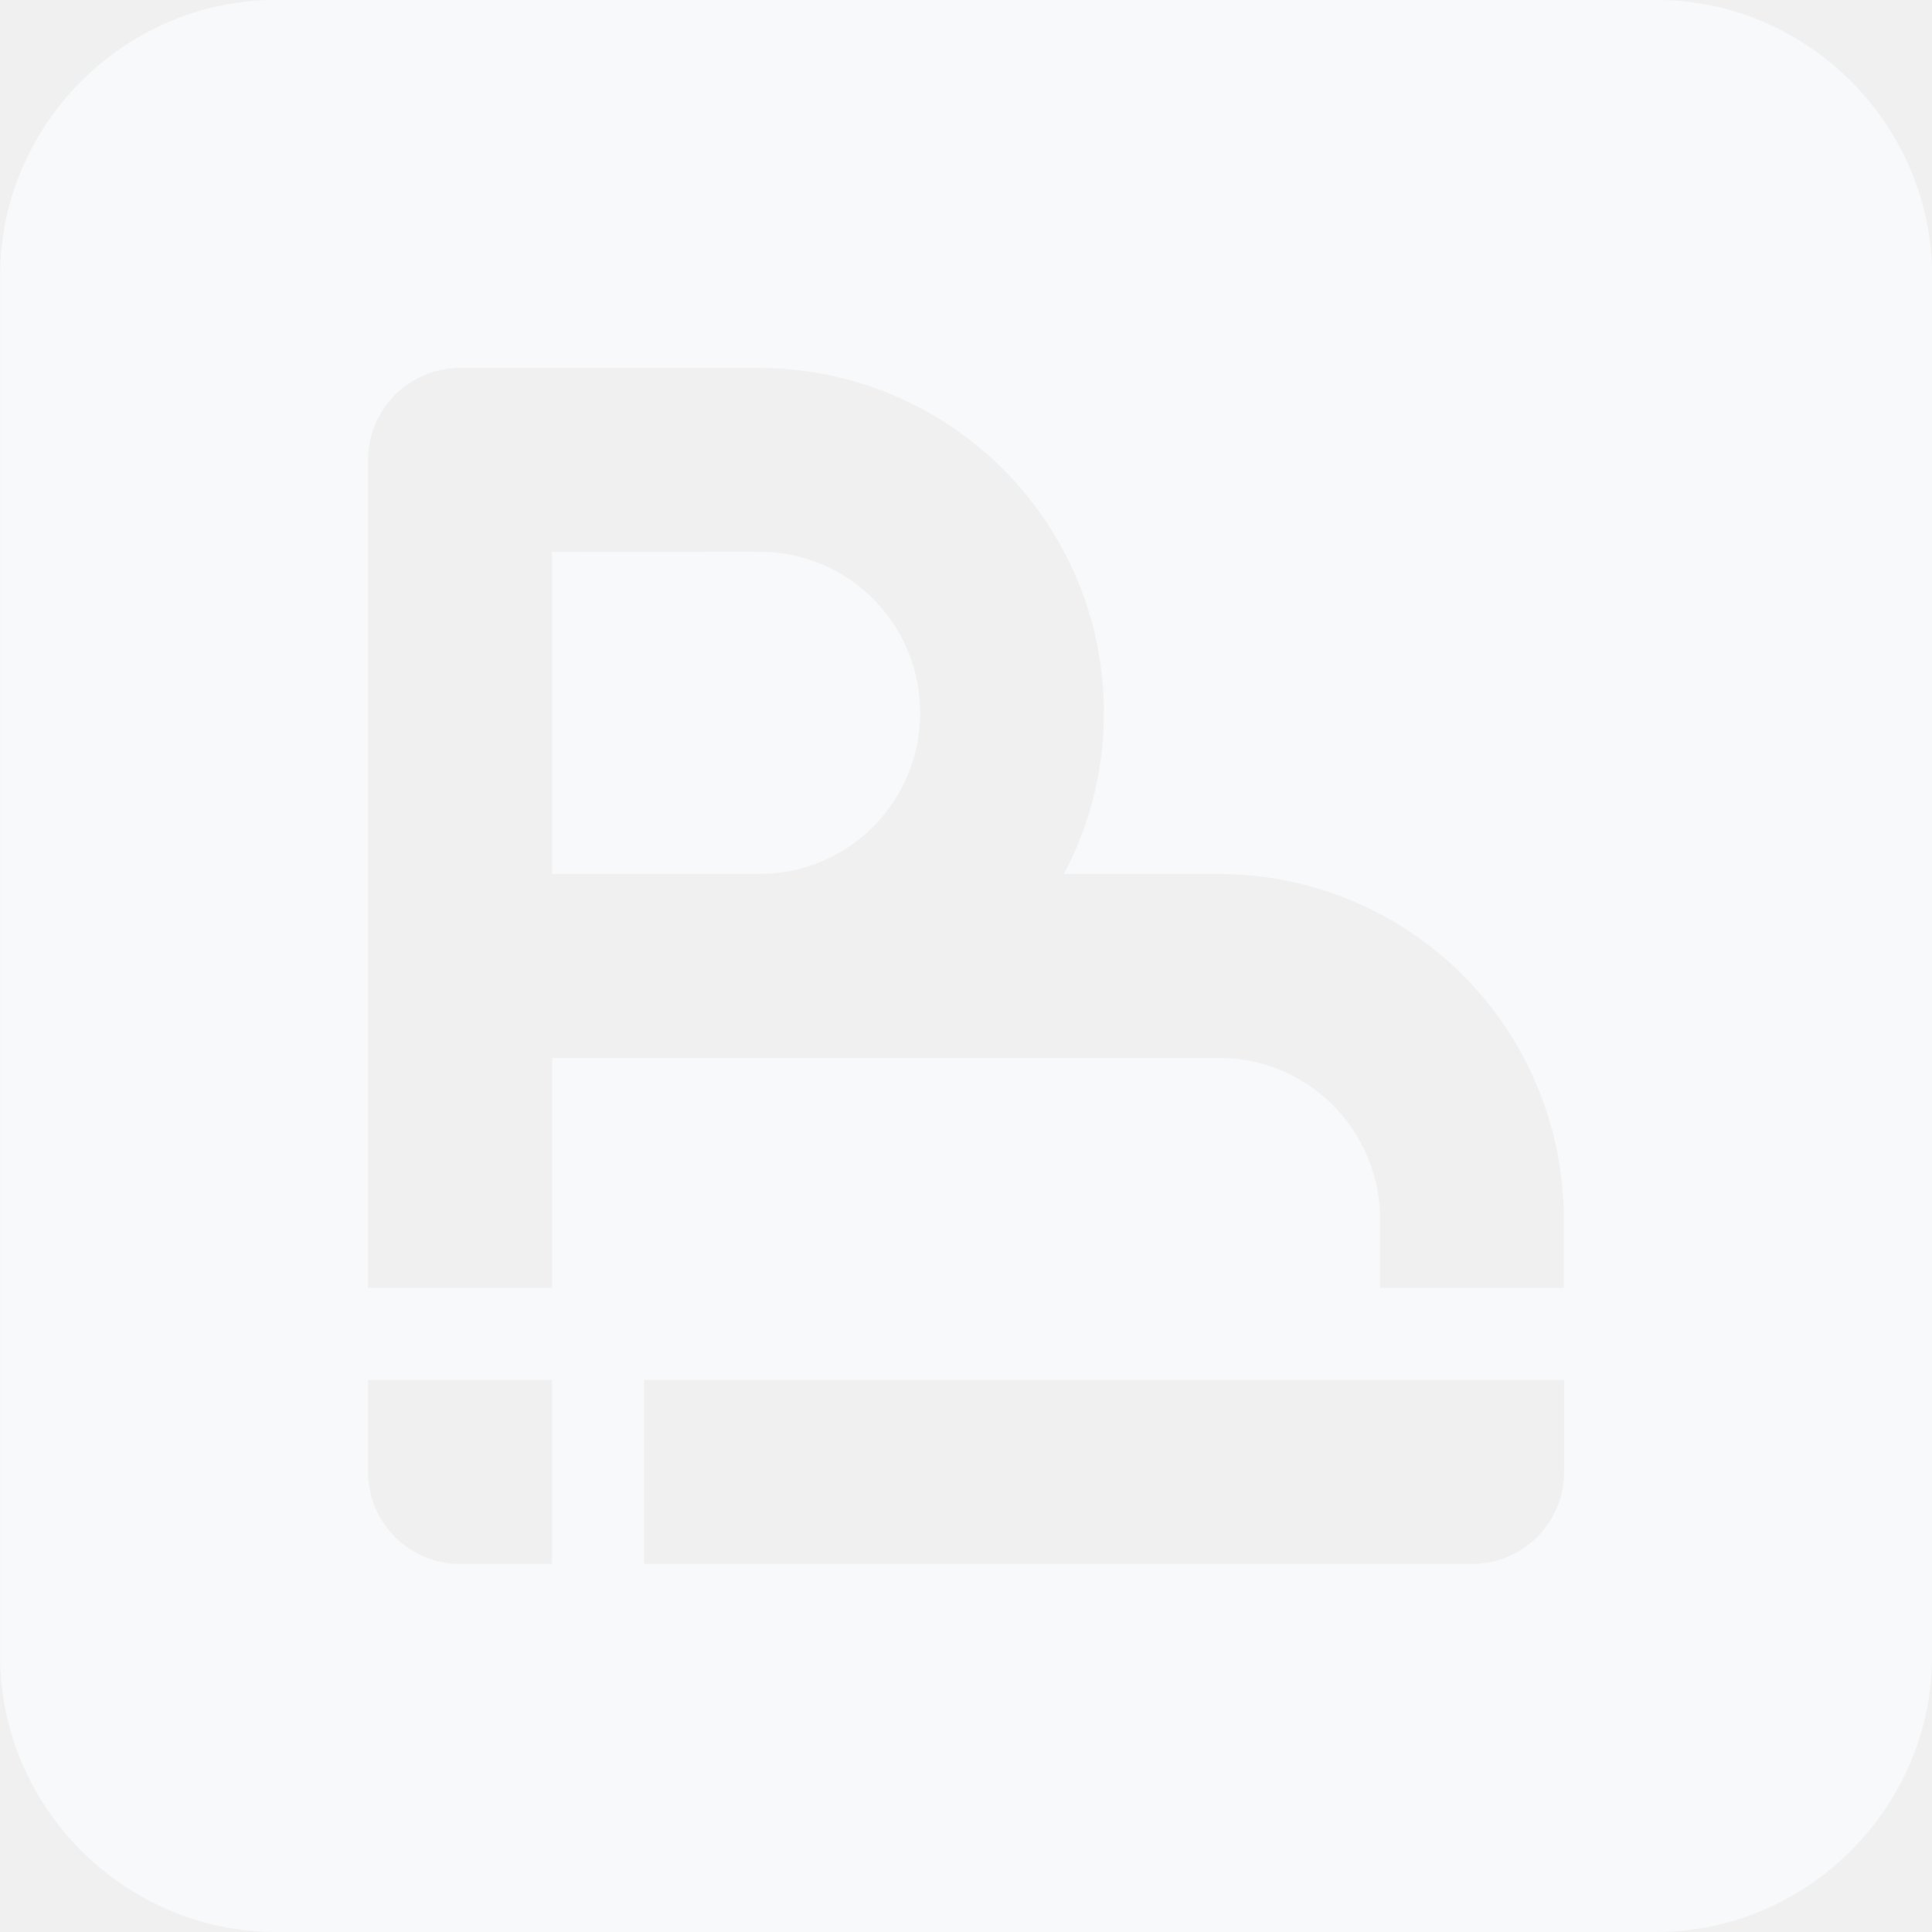
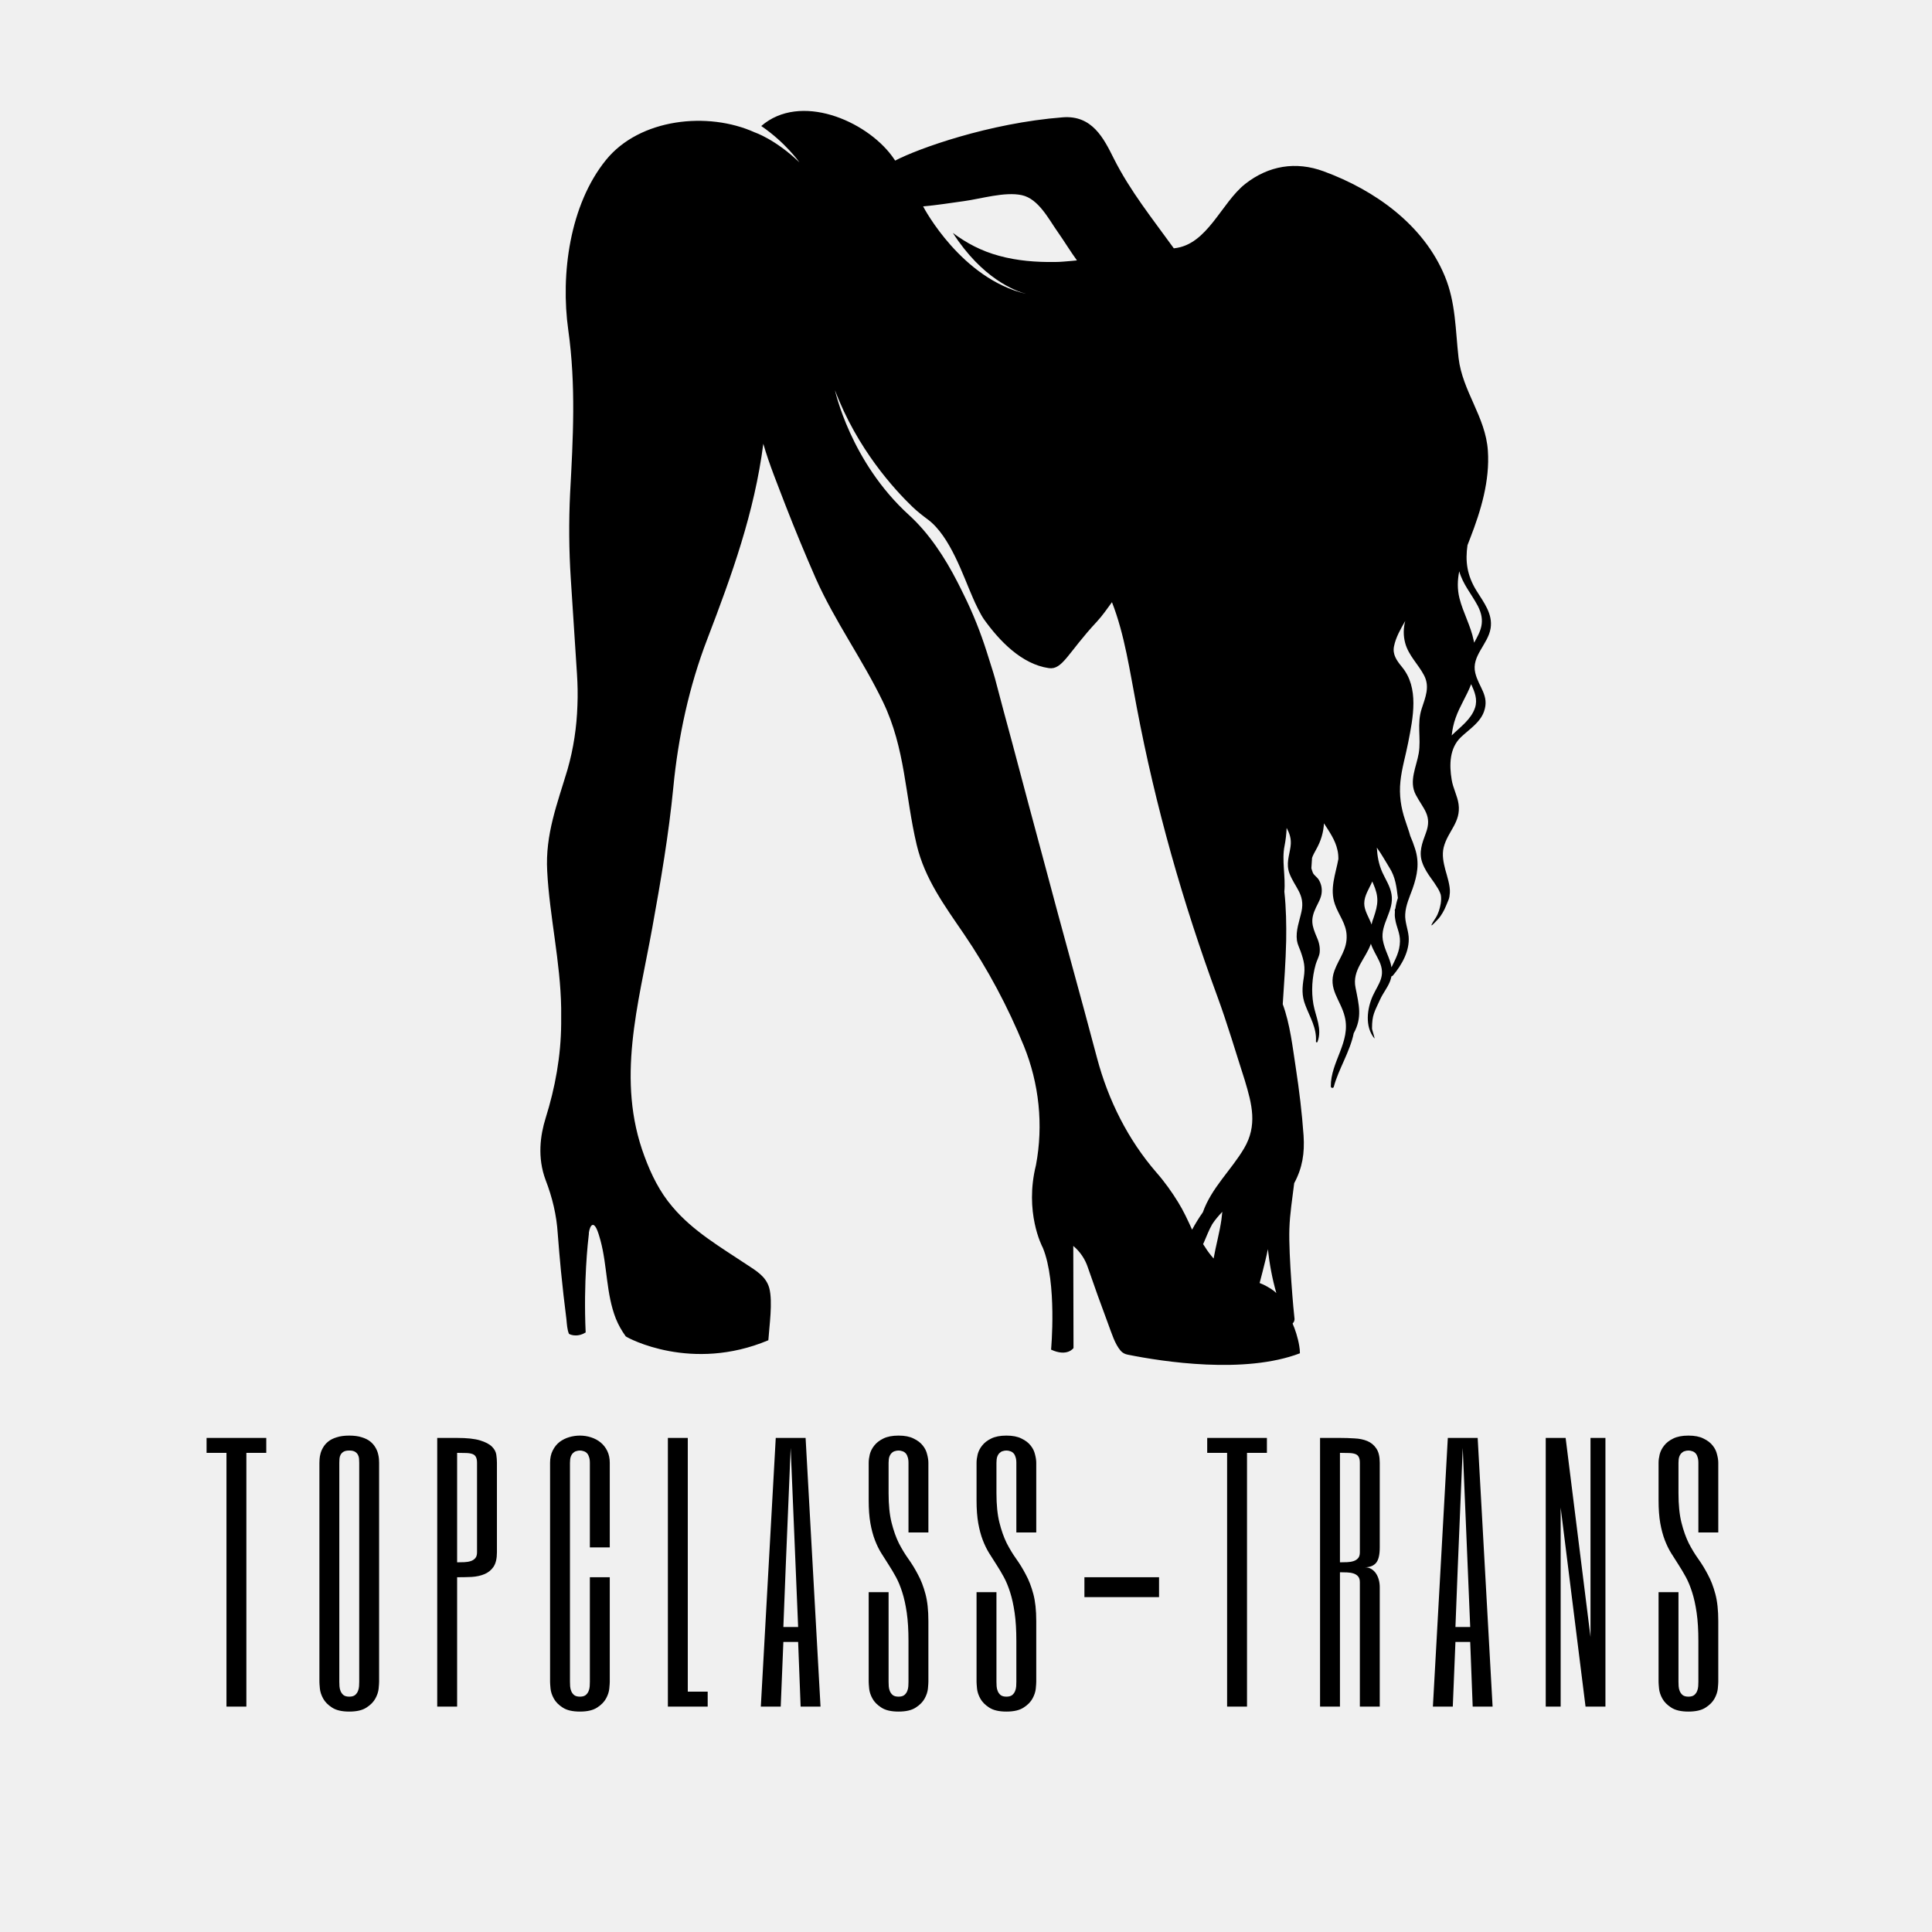
- <svg xmlns="http://www.w3.org/2000/svg" width="30" height="30.001" viewBox="0 0 7.937 7.938" version="1.1" id="svg1323">
-   <defs id="defs1317" />
-   <g id="layer1" transform="translate(0,-289.8562)">
-     <g id="g5" transform="matrix(0.1482941,0,0,0.1482941,0.7213502,233.846)" style="fill:#ffffff;fill-opacity:1;stroke-width:6.743" />
-     <path id="path180" style="color:#000000;fill:#f8f9fa;fill-opacity:1;stroke-width:1;stroke-linecap:round;-inkscape-stroke:none;paint-order:stroke fill markers" d="M 1.133,289.856 C 0.512,289.856 0,290.368 0,290.989 v 5.672 c 0,0.621 0.512,1.133 1.133,1.133 H 6.805 c 0.621,0 1.133,-0.512 1.133,-1.133 v -5.672 c 0,-0.621 -0.512,-1.133 -1.133,-1.133 z m 1.135,1.512 H 3.119 v 1.4e-4 c 0.506,0 0.974,0.271 1.227,0.709 0.244,0.422 0.252,0.941 0.025,1.37 h 0.637 v -7e-5 c 0.506,0 0.974,0.271 1.227,0.709 0.126,0.219 0.19,0.464 0.19,0.709 v 0.283 H 5.67 v -0.283 c 0,-0.114 -0.03,-0.228 -0.089,-0.331 -0.118,-0.205 -0.336,-0.331 -0.573,-0.331 H 3.123 3.119 2.646 2.268 v 0.945 h -0.756 v -0.945 -0.756 -1.323 -0.378 a 0.378,0.378 0 0 1 0.378,-0.378 z m -1.5e-4,0.756 v 1.323 H 3.119 v -7e-5 c 0.237,0 0.454,-0.125 0.573,-0.331 0.118,-0.205 0.118,-0.456 0,-0.662 -0.118,-0.205 -0.336,-0.331 -0.573,-0.331 v -7e-5 z m -0.756,3.402 h 0.756 v 0.756 h -0.378 a 0.378,0.378 0 0 1 -0.378,-0.378 z m 1.134,0 H 5.67 6.426 v 0.378 a 0.378,0.378 0 0 1 -0.378,0.378 H 5.67 2.646 Z" />
-   </g>
+ <svg xmlns="http://www.w3.org/2000/svg" width="540" height="540" viewBox="0 0 540 540" fill="none">
+   <path d="M412.727 165.177C409.976 160.762 409.528 156.795 410.168 152.38C410.424 151.74 410.68 151.036 410.936 150.396C413.943 142.654 416.438 134.336 415.863 125.954C415.223 116.484 408.76 109.381 407.672 100.039C406.777 92.169 406.905 84.619 403.833 77.197C397.883 62.8 384.254 53.138 369.985 47.891C362.179 45.012 354.564 46.291 348.038 51.41C341.319 56.721 337.48 68.43 328.202 69.39C328.138 69.39 328.138 69.39 328.074 69.39C322.124 61.136 315.917 53.458 311.31 44.308C308.495 38.677 305.295 32.151 297.041 32.791C276.438 34.39 256.538 41.556 250.204 44.884C249.884 44.436 249.628 44.052 249.308 43.604C241.95 33.686 223.65 25.816 212.772 35.222C219.555 39.829 223.458 45.396 223.458 45.396C216.739 38.933 210.98 37.014 210.98 37.014C197.863 31.063 178.796 33.11 169.39 44.692C159.216 57.233 156.657 76.685 158.832 92.233C161.008 107.718 160.176 122.498 159.344 137.919C158.96 145.853 159.024 153.851 159.536 161.722C160.112 170.616 160.688 179.446 161.264 188.34C161.456 191.283 161.52 194.226 161.392 197.17C161.2 203.184 160.304 209.199 158.64 215.022C155.761 224.684 152.37 233.194 152.945 243.495C153.585 255.973 156.657 268.898 156.849 281.759C156.849 283.23 156.849 284.702 156.849 286.174C156.785 295.132 155.185 303.962 152.498 312.536C151.026 317.271 150.13 323.477 152.498 329.812C154.353 334.611 155.569 339.602 155.889 344.785C156.145 348.304 156.465 351.759 156.785 355.214C157.232 359.757 157.744 364.236 158.32 368.779C158.448 370.059 158.512 371.595 159.024 372.81C159.472 373.066 160.112 373.258 160.944 373.258C161.711 373.258 162.671 373.066 163.695 372.426C163.055 358.286 164.335 346.96 164.591 344.849C164.591 344.785 164.591 344.721 164.591 344.721C164.591 344.593 164.591 344.529 164.591 344.529C164.911 342.417 165.935 341.073 167.086 344.273C167.406 345.105 167.598 345.936 167.854 346.768C169.774 353.935 169.39 361.613 172.141 368.587C172.845 370.315 173.741 371.915 174.893 373.514C175.532 374.026 193.32 383.624 214.756 374.602C215.012 370.699 216.035 363.852 215.012 360.013C214.116 356.75 211.3 355.15 208.677 353.423C201.383 348.56 193.64 344.081 187.946 337.298C184.426 333.203 181.995 328.276 180.139 323.221C172.141 301.85 178.412 280.927 182.315 259.3C184.682 246.247 186.922 233.194 188.202 220.013C189.545 206 192.617 191.795 197.671 178.678C204.582 160.634 210.852 143.294 213.348 124.034C215.012 129.857 217.443 135.679 219.555 141.246C222.242 148.157 225.057 154.939 228.001 161.658C233.311 173.623 241.118 184.373 246.812 196.21C253.083 209.263 252.955 222.38 256.218 236.137C258.458 245.607 264.025 253.157 269.399 261.027C276.118 270.881 281.685 281.375 286.164 292.316C290.451 302.874 291.666 314.455 289.555 325.653C286.292 338.77 291.218 348.304 291.474 348.752C295.506 358.542 293.778 377.225 293.778 377.225C298.321 379.337 300.049 376.778 300.049 376.778L299.985 348.24C301.904 349.84 303.312 351.951 304.08 354.318C305.871 359.501 307.727 364.684 309.646 369.803C310.798 372.874 311.566 375.562 313.23 377.545C313.741 378.121 314.445 378.505 315.213 378.633C325.067 380.617 347.91 384.136 363.33 378.249C363.33 377.545 363.266 376.841 363.138 376.138C362.754 373.834 361.987 371.531 361.283 369.931C361.667 369.547 361.923 369.035 361.795 368.331C361.667 367.628 360.131 350.863 360.387 343.441C360.515 339.218 361.219 334.995 361.731 330.708C364.034 326.421 364.674 322.326 364.354 317.399C363.906 311.064 363.138 304.73 362.179 298.459C361.283 292.636 360.579 286.238 358.531 280.671C358.915 274.72 359.363 268.834 359.491 262.883C359.555 258.532 359.491 253.861 358.979 249.19C359.363 245.031 358.211 240.36 359.043 236.393C359.363 234.729 359.555 233.066 359.619 231.402C360.387 232.874 361.027 234.409 360.707 236.649C360.323 239.336 359.427 241.384 360.387 244.071C361.923 248.102 364.802 249.958 363.778 254.757C363.202 257.444 362.115 260.068 362.499 262.883C362.69 264.035 363.138 264.803 363.522 265.89C364.482 268.642 364.866 270.241 364.418 273.185C363.97 276 363.778 278.24 364.866 280.991C366.146 284.382 368.065 287.326 367.809 291.101C367.809 291.421 368.193 291.421 368.257 291.165C369.601 287.581 367.745 284.19 367.106 280.735C366.466 277.024 366.722 273.185 367.745 269.537C368.065 268.45 368.641 267.49 368.833 266.402C369.025 264.867 368.705 263.395 368.065 261.987C366.658 258.66 366.21 257.06 367.809 253.669C368.449 252.325 369.281 250.982 369.409 249.51C369.537 248.23 369.281 247.015 368.577 245.863C368.193 245.223 367.297 244.647 366.978 244.007C366.786 243.559 366.658 243.111 366.53 242.663C366.594 241.704 366.658 240.744 366.722 239.784C366.978 239.016 367.425 238.248 367.873 237.417C369.217 235.049 369.921 232.618 370.049 230.122C371.584 232.49 373.248 234.857 373.824 237.609C374.016 238.376 374.08 239.208 374.08 240.104C373.312 244.327 371.584 248.422 373.12 252.773C374.144 255.717 376.255 258.148 376.383 261.411C376.575 265.378 374.272 267.81 372.992 271.265C371.073 276.448 374.72 279.455 375.872 284.19C377.599 291.229 371.904 296.795 371.968 303.642C371.968 304.154 372.672 304.218 372.8 303.77C374.08 298.907 377.343 293.916 378.367 288.797C380.798 284.382 379.839 280.927 378.879 276.064C377.855 271.137 381.758 267.938 383.166 263.779C383.742 265.506 384.766 267.042 385.533 268.706C387.389 272.801 385.341 274.848 383.742 278.24C382.078 281.887 381.438 286.942 384.126 290.205C384.446 290.589 383.486 287.901 383.486 287.453C383.486 283.678 384.126 282.91 385.789 279.263C386.557 277.6 387.709 276.192 388.413 274.528C388.669 273.953 388.797 273.377 388.925 272.865C389.053 272.865 389.181 272.801 389.309 272.673C391.804 269.729 394.043 265.762 393.724 261.795C393.532 259.62 392.636 257.7 392.764 255.525C392.892 253.029 393.979 250.726 394.811 248.422C396.155 244.583 396.795 241.192 395.515 237.225C395.131 236.009 394.683 234.793 394.171 233.642C393.788 232.17 393.212 230.762 392.764 229.29C391.548 225.707 391.036 222.188 391.42 218.413C391.804 214.702 392.892 211.183 393.596 207.535C394.939 200.625 396.731 192.243 391.804 186.356C390.332 184.565 389.181 182.901 389.628 180.661C390.14 178.102 391.484 175.798 392.764 173.559C392.252 175.543 392.188 177.654 392.764 179.766C393.724 183.285 396.475 185.716 398.075 188.852C399.674 191.987 398.394 194.93 397.371 198.065C395.963 202.353 397.243 206.32 396.539 210.543C395.899 214.318 393.724 218.349 395.707 222.124C397.819 226.155 400.378 227.947 398.522 232.874C397.499 235.625 396.475 238.248 397.563 241.192C398.139 242.791 399.098 244.263 400.122 245.671C400.634 246.375 401.146 247.079 401.594 247.846C402.042 248.486 402.426 249.254 402.682 250.022C402.873 250.854 402.809 251.749 402.682 252.581C402.426 253.989 402.042 255.333 401.274 256.548C398.458 260.771 401.466 257.38 401.978 256.868C402.81 255.973 403.705 254.373 404.153 253.221C404.857 251.43 405.113 251.366 405.241 249.51C405.369 247.59 404.473 244.903 403.961 243.047C403.449 241.064 403.001 238.952 403.513 236.841C404.665 232.298 408.376 229.866 407.672 224.748C407.352 222.444 406.137 220.333 405.753 217.965C405.049 213.806 405.113 209.071 408.376 206C410.68 203.824 413.687 201.969 414.775 198.897C416.374 194.418 413.303 192.115 412.343 188.084C411.192 183.349 415.927 180.086 416.63 175.607C417.27 171.575 414.711 168.376 412.727 165.177ZM269.463 56.209C274.198 55.569 280.853 53.522 285.588 54.546C290.323 55.569 293.138 61.328 295.697 64.911C297.489 67.471 299.153 70.222 301.008 72.781C300.56 72.846 300.176 72.846 299.729 72.909C298.065 73.037 296.465 73.229 294.866 73.229C289.619 73.293 284.372 72.909 279.253 71.502C274.262 70.158 270.103 67.919 266.328 65.103C274.518 77.836 283.668 81.292 286.739 82.123C268.76 77.9 258.33 58.321 258.01 57.681C261.849 57.361 265.688 56.721 269.463 56.209ZM341.383 340.946C340.871 344.529 339.848 348.112 339.208 351.759C338.312 350.735 337.48 349.648 336.776 348.496C336.584 348.24 336.456 347.984 336.264 347.728C336.328 347.6 336.392 347.472 336.456 347.344C337.224 345.616 337.864 343.825 338.824 342.161C339.656 340.882 340.615 339.794 341.639 338.706C341.575 339.474 341.447 340.242 341.383 340.946ZM347.718 320.982C344.071 327.125 338.632 331.987 336.2 338.834C335.113 340.37 334.089 342.033 333.193 343.697C331.977 341.009 330.762 338.386 329.29 336.019C327.562 333.203 325.515 330.324 323.211 327.7C315.277 318.551 309.774 307.545 306.639 295.772C301.904 277.856 296.849 259.94 292.114 242.024C289.043 230.634 285.972 219.181 282.964 207.791C281.301 201.713 279.701 195.698 278.101 189.619C277.462 187.316 276.566 184.756 275.798 182.197C274.07 176.758 271.959 171.447 269.399 166.265C268.76 164.921 268.12 163.705 267.544 162.553C264.089 155.835 259.674 149.052 254.043 143.934C237.662 129.025 233.375 109.061 233.375 109.061C239.582 125.506 250.012 136.831 255.067 141.694C256.41 142.974 257.882 144.126 259.354 145.213C265.624 149.884 269.271 161.146 271.895 167.032C272.535 168.568 274.07 171.767 275.03 173.111C279.381 179.19 285.588 185.652 293.138 186.74C296.977 187.316 298.513 182.389 306.639 173.687C308.111 172.087 309.454 170.168 310.798 168.312C314.381 177.462 315.789 187.7 317.709 197.618C322.955 225.387 330.57 252.197 340.295 278.623C343.111 286.302 345.414 294.172 347.91 301.914C349.957 308.697 351.493 314.583 347.718 320.982ZM356.1 360.845C355.524 360.397 354.82 359.949 354.116 359.565C353.413 359.181 352.773 358.861 352.069 358.606C352.645 356.494 353.157 354.382 353.669 352.335C353.924 351.247 354.18 350.223 354.372 349.136C354.82 353.231 355.588 357.39 356.74 361.421C356.548 361.229 356.292 361.037 356.1 360.845ZM383.934 256.484C383.678 257.124 383.486 257.764 383.358 258.404C382.654 256.42 381.31 254.565 381.31 252.517C381.31 250.278 382.718 248.358 383.55 246.375C383.614 246.567 383.742 246.759 383.806 246.951C385.469 250.726 385.213 252.709 383.934 256.484ZM390.716 250.982C390.396 251.941 390.14 252.965 390.012 253.925C389.948 253.989 389.948 254.117 389.884 254.181C389.82 254.373 389.82 254.501 389.884 254.693C389.82 255.397 389.82 256.1 389.948 256.804C390.268 259.108 391.356 260.771 391.292 263.139C391.228 265.954 390.076 268.002 388.925 270.369C388.541 267.81 387.005 265.634 386.493 262.691C385.789 258.212 389.756 254.565 388.925 249.894C388.541 247.654 387.261 245.799 386.365 243.815C385.341 241.512 384.958 239.272 384.83 236.905C386.173 238.76 387.325 240.872 388.285 242.408C390.076 245.159 390.332 247.974 390.716 250.982ZM412.279 197.81C411.192 201.073 408.248 203.12 405.753 205.552C405.945 203.888 406.265 202.289 406.841 200.689C407.992 197.362 409.976 194.482 411.192 191.219C412.151 193.331 413.047 195.442 412.279 197.81ZM412.023 179.638C411.959 179.446 411.959 179.19 411.895 178.998C411.064 174.903 408.952 171.255 407.928 167.224C407.289 164.665 407.353 162.17 407.864 159.674C408.888 163.321 411.192 165.881 413.047 169.336C415.351 173.815 413.751 176.502 412.023 179.638Z" fill="black" />
+   <path d="M74.424 401.906V406.078H68.861V477H63.299V406.078H57.736V401.906H74.424ZM105.963 470.047C105.963 470.395 105.92 471.032 105.833 471.959C105.746 472.857 105.442 473.784 104.92 474.74C104.399 475.696 103.573 476.536 102.443 477.261C101.313 478.014 99.705 478.391 97.619 478.391C95.533 478.391 93.925 478.014 92.796 477.261C91.666 476.536 90.84 475.696 90.319 474.74C89.797 473.784 89.493 472.857 89.406 471.959C89.319 471.032 89.276 470.395 89.276 470.047V408.859C89.276 408.628 89.29 408.28 89.319 407.816C89.348 407.353 89.435 406.846 89.58 406.295C89.725 405.716 89.971 405.137 90.319 404.557C90.666 403.949 91.144 403.398 91.753 402.906C92.361 402.413 93.143 402.022 94.099 401.732C95.055 401.414 96.229 401.254 97.619 401.254C99.01 401.254 100.183 401.414 101.139 401.732C102.095 402.022 102.878 402.413 103.486 402.906C104.094 403.398 104.573 403.949 104.92 404.557C105.268 405.137 105.514 405.716 105.659 406.295C105.804 406.846 105.891 407.353 105.92 407.816C105.949 408.28 105.963 408.628 105.963 408.859V470.047ZM94.838 470.047C94.838 470.395 94.853 470.815 94.882 471.307C94.911 471.771 95.012 472.22 95.186 472.654C95.36 473.089 95.635 473.465 96.011 473.784C96.388 474.074 96.924 474.219 97.619 474.219C98.315 474.219 98.851 474.074 99.227 473.784C99.604 473.465 99.879 473.089 100.053 472.654C100.227 472.22 100.328 471.771 100.357 471.307C100.386 470.815 100.401 470.395 100.401 470.047V408.859C100.401 408.512 100.386 408.135 100.357 407.729C100.328 407.324 100.227 406.962 100.053 406.643C99.879 406.295 99.604 406.006 99.227 405.774C98.851 405.542 98.315 405.426 97.619 405.426C96.924 405.426 96.388 405.542 96.011 405.774C95.635 406.006 95.36 406.295 95.186 406.643C95.012 406.962 94.911 407.324 94.882 407.729C94.853 408.135 94.838 408.512 94.838 408.859V470.047ZM138.893 433.891C138.893 435.629 138.574 436.976 137.937 437.932C137.3 438.859 136.46 439.54 135.417 439.975C134.374 440.409 133.186 440.67 131.853 440.757C130.52 440.815 129.159 440.844 127.768 440.844V477H122.206V401.906H127.768C130.549 401.906 132.693 402.138 134.2 402.602C135.706 403.065 136.807 403.645 137.503 404.34C138.198 405.035 138.603 405.788 138.719 406.6C138.835 407.411 138.893 408.164 138.893 408.859V433.891ZM133.331 408.859C133.331 408.164 133.229 407.628 133.026 407.251C132.853 406.875 132.548 406.6 132.114 406.426C131.679 406.252 131.1 406.151 130.376 406.122C129.68 406.093 128.811 406.078 127.768 406.078V436.672C128.463 436.672 129.144 436.657 129.811 436.628C130.477 436.599 131.071 436.498 131.592 436.324C132.114 436.15 132.534 435.875 132.853 435.499C133.171 435.122 133.331 434.586 133.331 433.891V408.859ZM170.433 432.5H164.87V408.859C164.87 408.164 164.783 407.599 164.609 407.165C164.464 406.701 164.262 406.353 164.001 406.122C163.74 405.861 163.436 405.687 163.088 405.6C162.77 405.484 162.436 405.426 162.089 405.426C161.741 405.426 161.393 405.484 161.046 405.6C160.727 405.687 160.437 405.861 160.177 406.122C159.916 406.353 159.699 406.701 159.525 407.165C159.38 407.599 159.308 408.164 159.308 408.859V470.047C159.308 470.395 159.322 470.815 159.351 471.307C159.38 471.771 159.481 472.22 159.655 472.654C159.829 473.089 160.104 473.465 160.481 473.784C160.857 474.074 161.393 474.219 162.089 474.219C162.784 474.219 163.32 474.074 163.697 473.784C164.073 473.465 164.349 473.089 164.522 472.654C164.696 472.22 164.798 471.771 164.827 471.307C164.856 470.815 164.87 470.395 164.87 470.047V440.844H170.433V470.047C170.433 470.395 170.389 471.032 170.302 471.959C170.215 472.857 169.911 473.784 169.39 474.74C168.868 475.696 168.042 476.536 166.912 477.261C165.783 478.014 164.175 478.391 162.089 478.391C160.003 478.391 158.395 478.014 157.265 477.261C156.135 476.536 155.309 475.696 154.788 474.74C154.266 473.784 153.962 472.857 153.875 471.959C153.788 471.032 153.745 470.395 153.745 470.047V408.859C153.745 407.527 153.991 406.382 154.484 405.426C154.976 404.441 155.614 403.645 156.396 403.036C157.207 402.428 158.105 401.979 159.09 401.689C160.075 401.399 161.075 401.254 162.089 401.254C163.161 401.254 164.189 401.414 165.174 401.732C166.188 402.051 167.086 402.529 167.869 403.167C168.651 403.804 169.274 404.601 169.737 405.557C170.201 406.513 170.433 407.614 170.433 408.859V432.5ZM192.238 401.906V472.828H197.8V477H186.675V401.906H192.238ZM229.339 477H223.777L223.082 458.922H218.953L218.214 477H212.652L216.824 401.906H225.167L229.339 477ZM222.386 438.062L220.996 404.688L219.605 438.062L218.953 454.75H223.082L222.386 438.062ZM253.926 458.705C253.926 455.634 253.766 452.997 253.448 450.795C253.129 448.594 252.709 446.681 252.187 445.059C251.666 443.408 251.072 441.974 250.406 440.757C249.739 439.54 249.058 438.396 248.363 437.324C247.668 436.252 246.987 435.18 246.321 434.108C245.654 433.036 245.06 431.819 244.539 430.458C244.017 429.096 243.597 427.531 243.279 425.764C242.96 423.968 242.801 421.824 242.801 419.333V408.859C242.801 408.164 242.902 407.382 243.105 406.513C243.337 405.615 243.757 404.789 244.365 404.036C244.973 403.253 245.814 402.602 246.886 402.08C247.987 401.53 249.406 401.254 251.144 401.254C252.883 401.254 254.288 401.53 255.36 402.08C256.461 402.602 257.315 403.253 257.924 404.036C258.532 404.789 258.938 405.615 259.14 406.513C259.372 407.382 259.488 408.164 259.488 408.859V428.328H253.926V408.859C253.926 408.164 253.839 407.599 253.665 407.165C253.52 406.701 253.317 406.353 253.056 406.122C252.796 405.861 252.492 405.687 252.144 405.6C251.825 405.484 251.492 405.426 251.144 405.426C250.797 405.426 250.449 405.484 250.101 405.6C249.783 405.687 249.493 405.861 249.232 406.122C248.972 406.353 248.754 406.701 248.58 407.165C248.436 407.599 248.363 408.164 248.363 408.859V417.333C248.363 420.607 248.638 423.345 249.189 425.547C249.739 427.749 250.42 429.675 251.231 431.327C252.071 432.949 252.97 434.427 253.926 435.759C254.882 437.092 255.765 438.541 256.577 440.105C257.417 441.64 258.112 443.437 258.662 445.494C259.213 447.522 259.488 450.057 259.488 453.099V470.047C259.488 470.395 259.445 471.032 259.358 471.959C259.271 472.857 258.967 473.784 258.445 474.74C257.924 475.696 257.098 476.536 255.968 477.261C254.838 478.014 253.23 478.391 251.144 478.391C249.058 478.391 247.451 478.014 246.321 477.261C245.191 476.536 244.365 475.696 243.844 474.74C243.322 473.784 243.018 472.857 242.931 471.959C242.844 471.032 242.801 470.395 242.801 470.047V445.016H248.363V470.047C248.363 470.395 248.378 470.815 248.407 471.307C248.436 471.771 248.537 472.22 248.711 472.654C248.885 473.089 249.16 473.465 249.536 473.784C249.913 474.074 250.449 474.219 251.144 474.219C251.84 474.219 252.376 474.074 252.752 473.784C253.129 473.465 253.404 473.089 253.578 472.654C253.752 472.22 253.853 471.771 253.882 471.307C253.911 470.815 253.926 470.395 253.926 470.047V458.705ZM284.074 458.705C284.074 455.634 283.915 452.997 283.596 450.795C283.278 448.594 282.858 446.681 282.336 445.059C281.815 443.408 281.221 441.974 280.554 440.757C279.888 439.54 279.207 438.396 278.512 437.324C277.817 436.252 277.136 435.18 276.469 434.108C275.803 433.036 275.209 431.819 274.688 430.458C274.166 429.096 273.746 427.531 273.427 425.764C273.109 423.968 272.949 421.824 272.949 419.333V408.859C272.949 408.164 273.051 407.382 273.254 406.513C273.485 405.615 273.905 404.789 274.514 404.036C275.122 403.253 275.962 402.602 277.034 402.08C278.135 401.53 279.555 401.254 281.293 401.254C283.031 401.254 284.437 401.53 285.508 402.08C286.609 402.602 287.464 403.253 288.072 404.036C288.681 404.789 289.086 405.615 289.289 406.513C289.521 407.382 289.637 408.164 289.637 408.859V428.328H284.074V408.859C284.074 408.164 283.987 407.599 283.814 407.165C283.669 406.701 283.466 406.353 283.205 406.122C282.945 405.861 282.64 405.687 282.293 405.6C281.974 405.484 281.641 405.426 281.293 405.426C280.945 405.426 280.598 405.484 280.25 405.6C279.931 405.687 279.642 405.861 279.381 406.122C279.12 406.353 278.903 406.701 278.729 407.165C278.584 407.599 278.512 408.164 278.512 408.859V417.333C278.512 420.607 278.787 423.345 279.338 425.547C279.888 427.749 280.569 429.675 281.38 431.327C282.22 432.949 283.118 434.427 284.074 435.759C285.03 437.092 285.914 438.541 286.725 440.105C287.565 441.64 288.261 443.437 288.811 445.494C289.362 447.522 289.637 450.057 289.637 453.099V470.047C289.637 470.395 289.593 471.032 289.507 471.959C289.42 472.857 289.115 473.784 288.594 474.74C288.072 475.696 287.247 476.536 286.117 477.261C284.987 478.014 283.379 478.391 281.293 478.391C279.207 478.391 277.599 478.014 276.469 477.261C275.34 476.536 274.514 475.696 273.992 474.74C273.471 473.784 273.167 472.857 273.08 471.959C272.993 471.032 272.949 470.395 272.949 470.047V445.016H278.512V470.047C278.512 470.395 278.526 470.815 278.555 471.307C278.584 471.771 278.686 472.22 278.86 472.654C279.033 473.089 279.309 473.465 279.685 473.784C280.062 474.074 280.598 474.219 281.293 474.219C281.988 474.219 282.524 474.074 282.901 473.784C283.278 473.465 283.553 473.089 283.727 472.654C283.901 472.22 284.002 471.771 284.031 471.307C284.06 470.815 284.074 470.395 284.074 470.047V458.705ZM323.958 446.406H303.098V440.844H323.958V446.406ZM354.106 401.906V406.078H348.544V477H342.981V406.078H337.419V401.906H354.106ZM385.646 432.5C385.646 434.586 385.298 436.035 384.603 436.846C383.907 437.657 382.864 438.062 381.474 438.062C382.169 438.062 382.777 438.222 383.299 438.541C383.82 438.859 384.255 439.279 384.603 439.801C384.95 440.322 385.211 440.916 385.385 441.583C385.559 442.249 385.646 442.93 385.646 443.625V477H380.083V442.234C380.083 441.539 379.924 441.003 379.605 440.626C379.286 440.25 378.866 439.975 378.345 439.801C377.823 439.627 377.229 439.526 376.563 439.497C375.897 439.468 375.216 439.453 374.521 439.453V477H368.958V401.906H374.521C375.911 401.906 377.273 401.95 378.606 402.037C379.938 402.095 381.126 402.341 382.169 402.775C383.212 403.21 384.052 403.905 384.69 404.861C385.327 405.788 385.646 407.121 385.646 408.859V432.5ZM380.083 408.859C380.083 408.164 379.982 407.628 379.779 407.251C379.605 406.875 379.301 406.6 378.866 406.426C378.432 406.252 377.852 406.151 377.128 406.122C376.433 406.093 375.564 406.078 374.521 406.078V436.672C375.216 436.672 375.897 436.657 376.563 436.628C377.229 436.599 377.823 436.498 378.345 436.324C378.866 436.15 379.286 435.875 379.605 435.499C379.924 435.122 380.083 434.586 380.083 433.891V408.859ZM417.185 477H411.622L410.927 458.922H406.799L406.06 477H400.497L404.669 401.906H413.013L417.185 477ZM410.232 438.062L408.841 404.688L407.451 438.062L406.799 454.75H410.927L410.232 438.062ZM448.724 477H443.162L436.209 421.375V477H432.037V401.906H437.599L444.552 457.531V401.906H448.724V477ZM474.701 458.705C474.701 455.634 474.542 452.997 474.223 450.795C473.905 448.594 473.484 446.681 472.963 445.059C472.441 443.408 471.848 441.974 471.181 440.757C470.515 439.54 469.834 438.396 469.139 437.324C468.443 436.252 467.763 435.18 467.096 434.108C466.43 433.036 465.836 431.819 465.315 430.458C464.793 429.096 464.373 427.531 464.054 425.764C463.736 423.968 463.576 421.824 463.576 419.333V408.859C463.576 408.164 463.678 407.382 463.88 406.513C464.112 405.615 464.532 404.789 465.141 404.036C465.749 403.253 466.589 402.602 467.661 402.08C468.762 401.53 470.182 401.254 471.92 401.254C473.658 401.254 475.063 401.53 476.135 402.08C477.236 402.602 478.091 403.253 478.699 404.036C479.308 404.789 479.713 405.615 479.916 406.513C480.148 407.382 480.264 408.164 480.264 408.859V428.328H474.701V408.859C474.701 408.164 474.614 407.599 474.44 407.165C474.296 406.701 474.093 406.353 473.832 406.122C473.571 405.861 473.267 405.687 472.919 405.6C472.601 405.484 472.268 405.426 471.92 405.426C471.572 405.426 471.225 405.484 470.877 405.6C470.558 405.687 470.269 405.861 470.008 406.122C469.747 406.353 469.53 406.701 469.356 407.165C469.211 407.599 469.139 408.164 469.139 408.859V417.333C469.139 420.607 469.414 423.345 469.964 425.547C470.515 427.749 471.196 429.675 472.007 431.327C472.847 432.949 473.745 434.427 474.701 435.759C475.657 437.092 476.541 438.541 477.352 440.105C478.192 441.64 478.888 443.437 479.438 445.494C479.989 447.522 480.264 450.057 480.264 453.099V470.047C480.264 470.395 480.22 471.032 480.133 471.959C480.046 472.857 479.742 473.784 479.221 474.74C478.699 475.696 477.874 476.536 476.744 477.261C475.614 478.014 474.006 478.391 471.92 478.391C469.834 478.391 468.226 478.014 467.096 477.261C465.966 476.536 465.141 475.696 464.619 474.74C464.098 473.784 463.794 472.857 463.707 471.959C463.62 471.032 463.576 470.395 463.576 470.047V445.016H469.139V470.047C469.139 470.395 469.153 470.815 469.182 471.307C469.211 471.771 469.313 472.22 469.486 472.654C469.66 473.089 469.935 473.465 470.312 473.784C470.689 474.074 471.225 474.219 471.92 474.219C472.615 474.219 473.151 474.074 473.528 473.784C473.905 473.465 474.18 473.089 474.354 472.654C474.527 472.22 474.629 471.771 474.658 471.307C474.687 470.815 474.701 470.395 474.701 470.047V458.705Z" fill="black" />
</svg>
